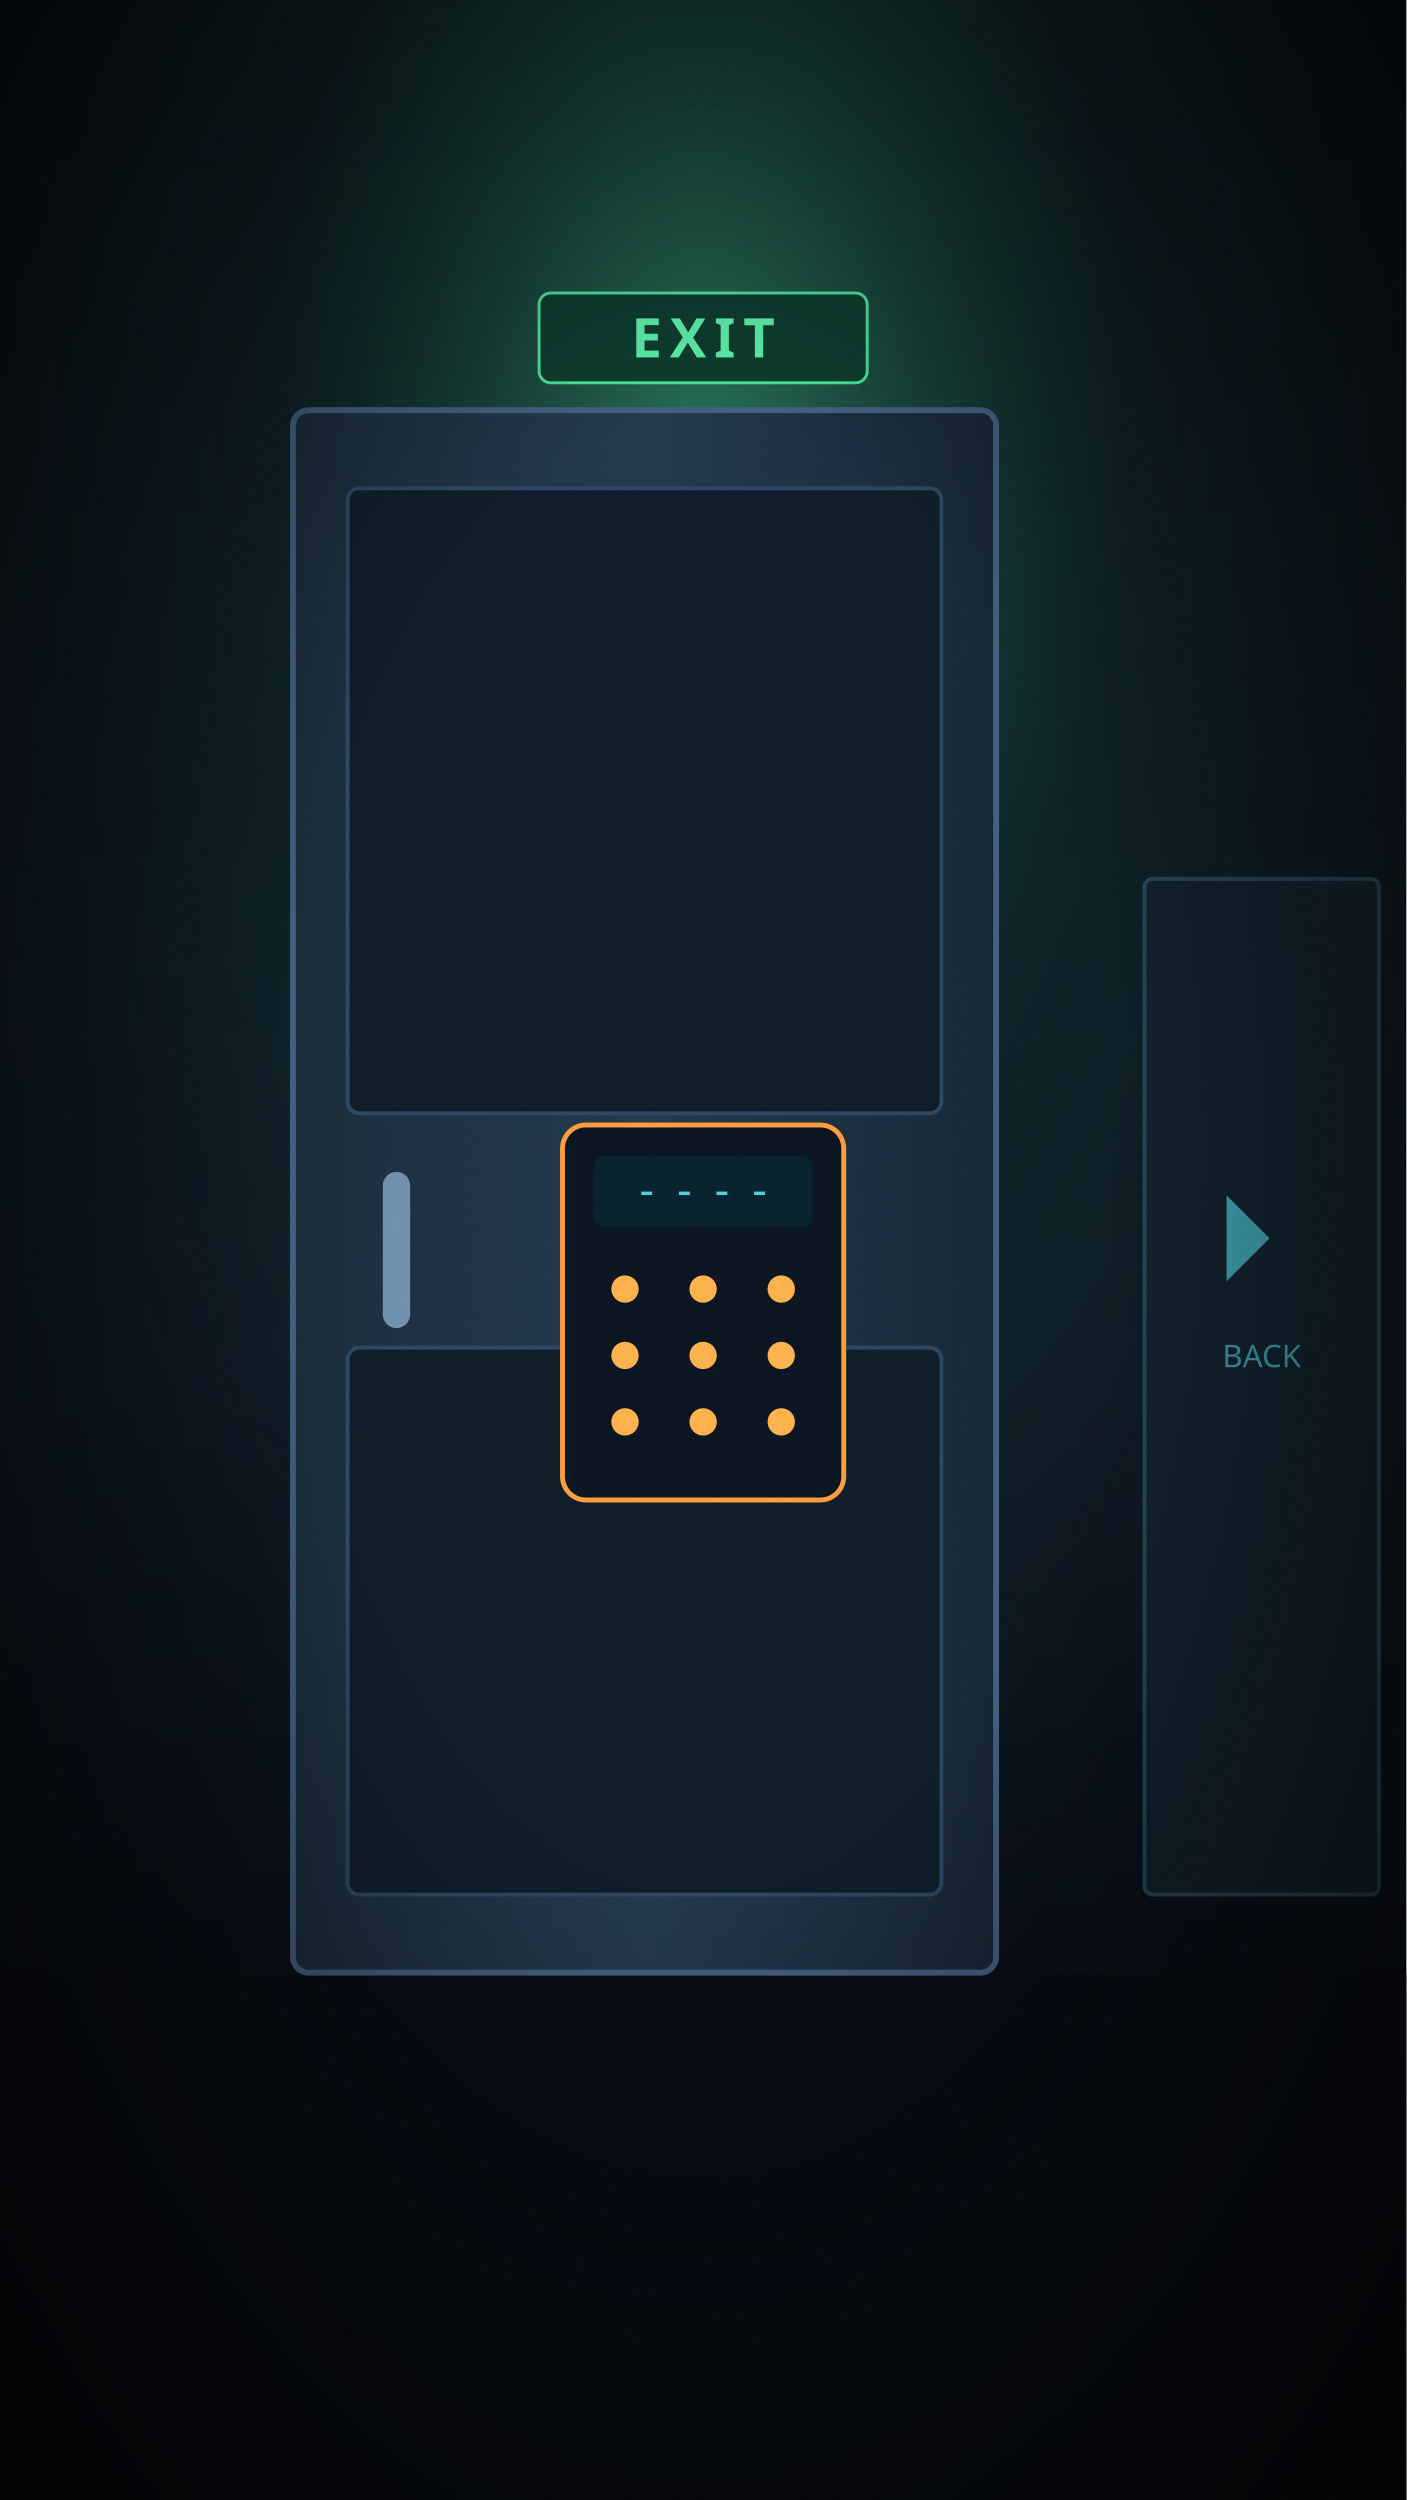
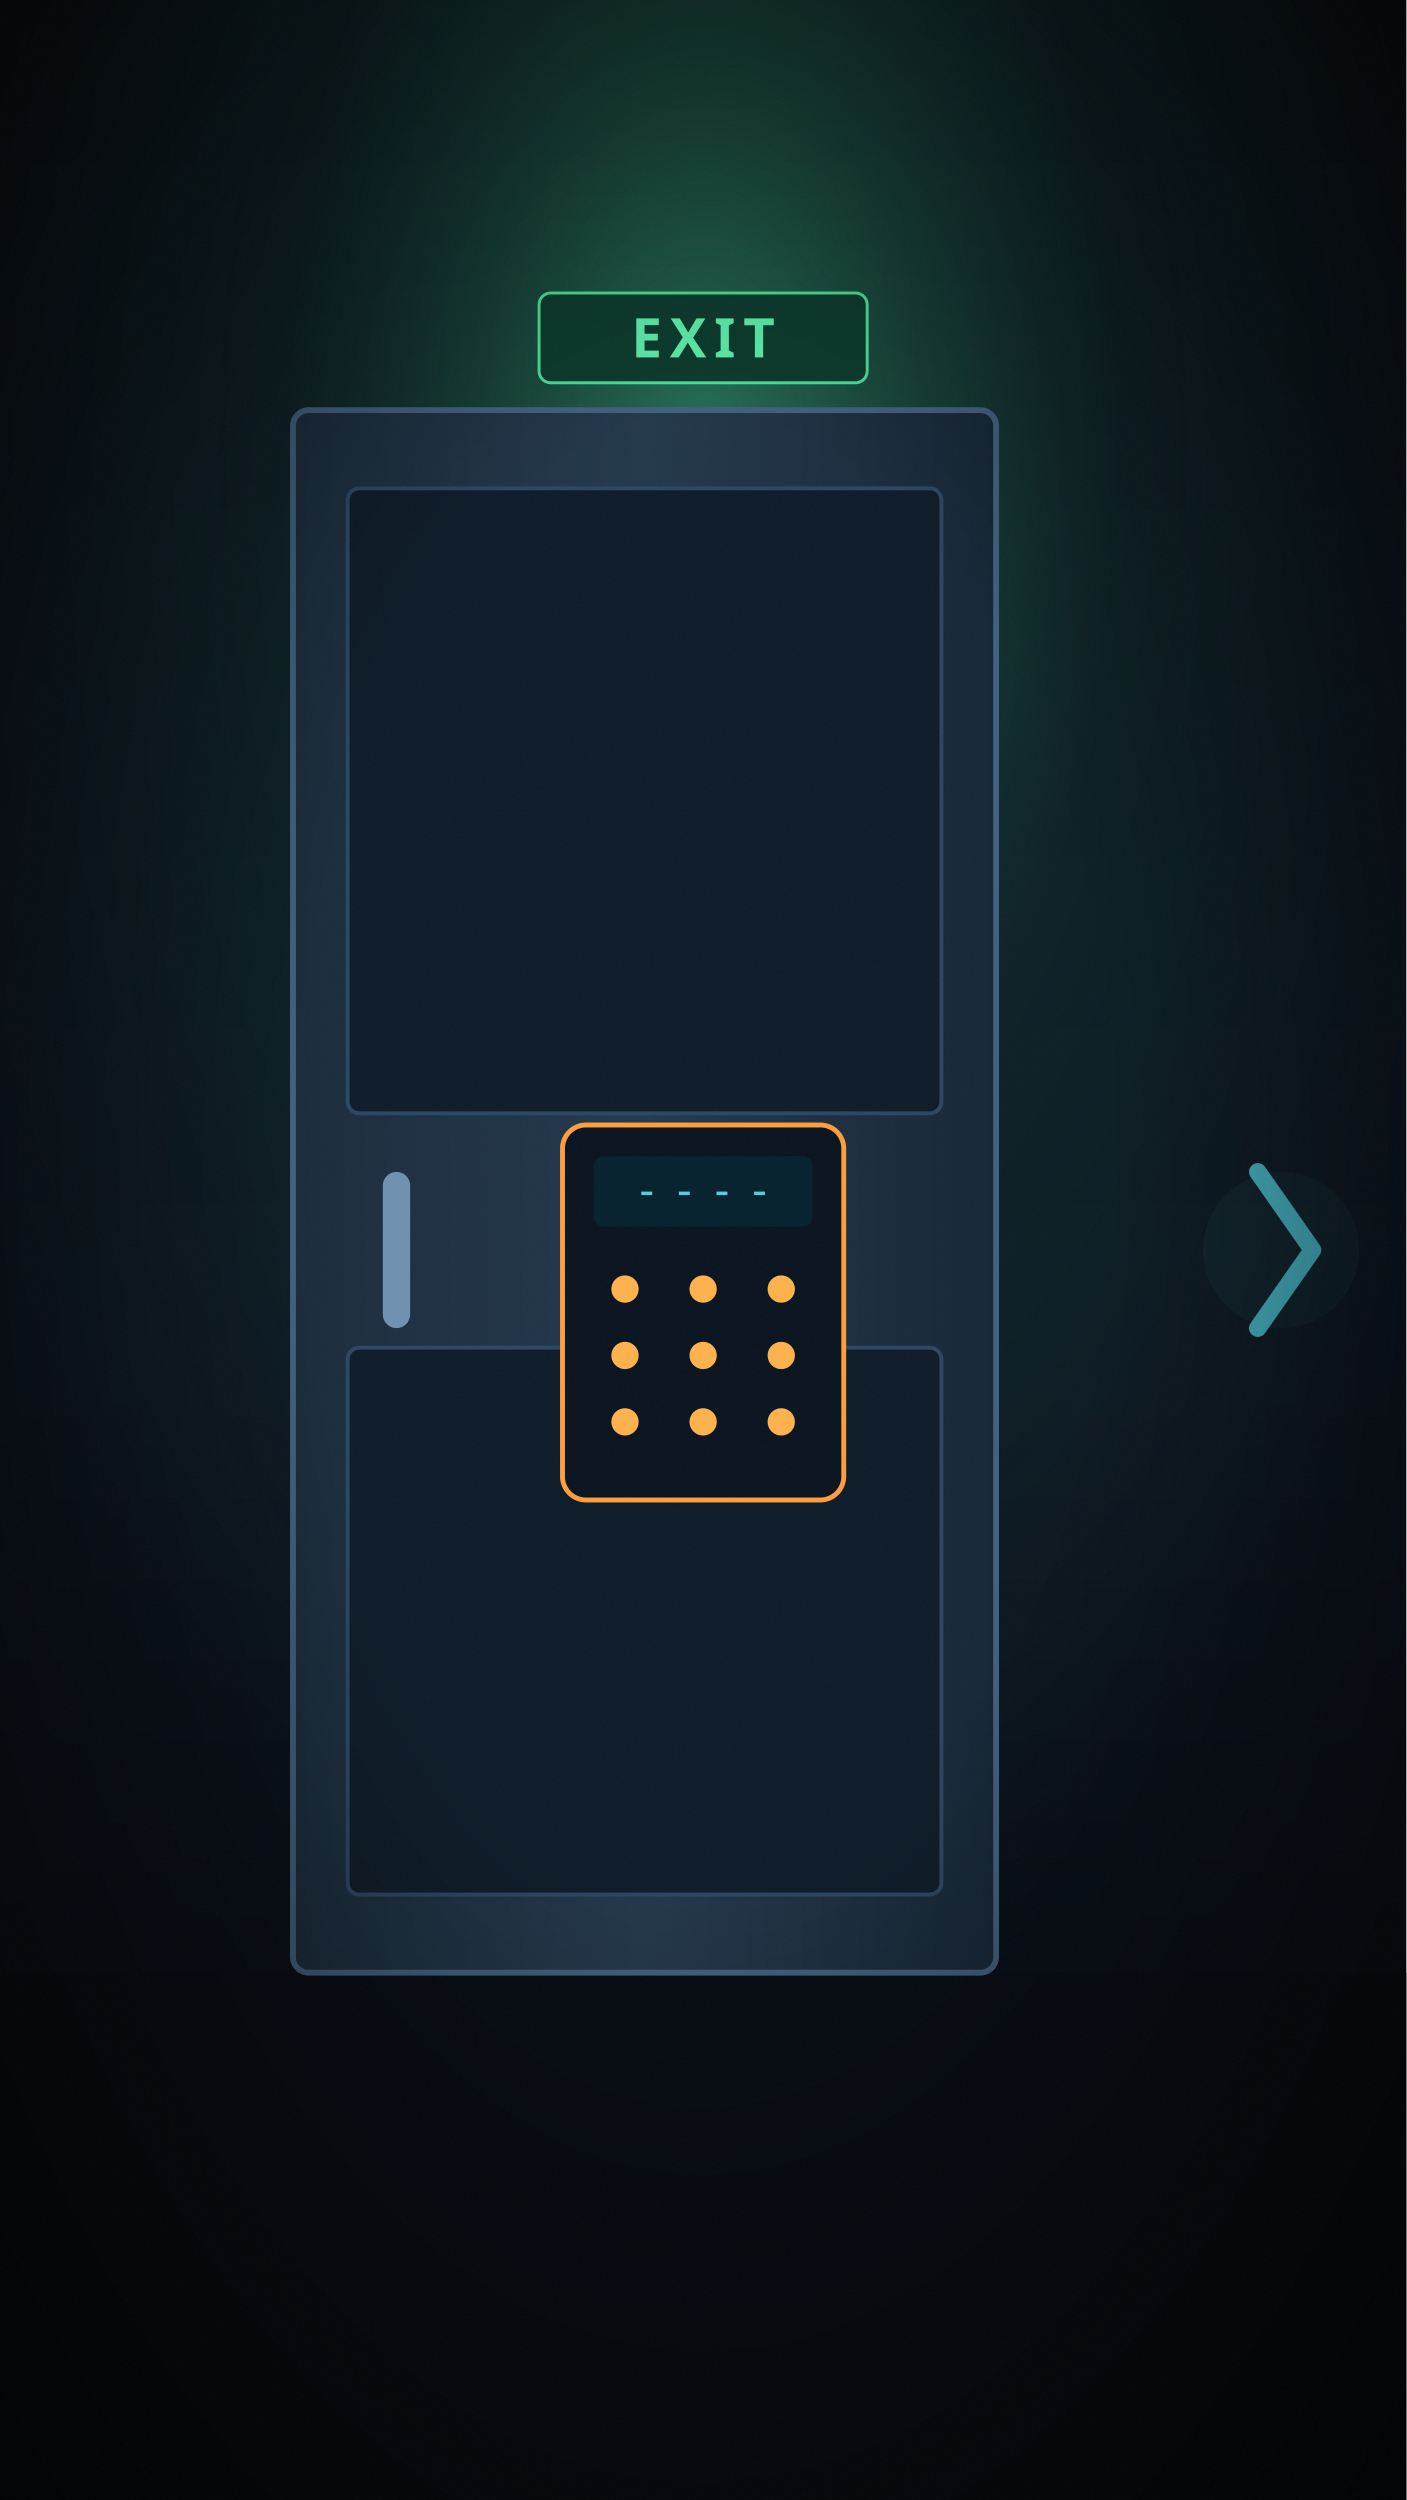
<svg xmlns="http://www.w3.org/2000/svg" viewBox="0 0 720 1280" preserveAspectRatio="xMidYMid slice">
  <defs>
    <linearGradient id="room" x1="0" y1="0" x2="0" y2="1">
      <stop offset="0" stop-color="#0a111c" />
      <stop offset="0.55" stop-color="#0c1521" />
      <stop offset="1" stop-color="#04070d" />
    </linearGradient>
    <radialGradient id="green" cx="0.5" cy="0.18" r="0.6">
      <stop offset="0" stop-color="#48e39a" stop-opacity="0.45" />
      <stop offset="0.5" stop-color="#1f9d6b" stop-opacity="0.1" />
      <stop offset="1" stop-color="#1f9d6b" stop-opacity="0" />
    </radialGradient>
    <radialGradient id="vig" cx="0.5" cy="0.46" r="0.72">
      <stop offset="0.4" stop-color="#000" stop-opacity="0" />
      <stop offset="1" stop-color="#000" stop-opacity="0.82" />
    </radialGradient>
    <linearGradient id="door" x1="0" y1="0" x2="1" y2="0">
      <stop offset="0" stop-color="#1a2c3c" />
      <stop offset="0.5" stop-color="#24394d" />
      <stop offset="1" stop-color="#162636" />
    </linearGradient>
    <filter id="grain">
      <feTurbulence type="fractalNoise" baseFrequency="0.9" numOctaves="2" stitchTiles="stitch" />
      <feColorMatrix type="saturate" values="0" />
      <feComponentTransfer>
        <feFuncA type="linear" slope="0.05" />
      </feComponentTransfer>
    </filter>
  </defs>
  <rect width="720" height="1280" fill="url(#room)" />
  <rect width="720" height="1280" fill="url(#green)" />
  <polygon points="0,1010 720,1010 720,1280 0,1280" fill="#070c14" />
-   <rect x="586" y="450" width="120" height="520" rx="4" fill="#10202c" stroke="#26485a" stroke-width="2" />
-   <polygon points="628,612 650,634 628,656" fill="#4fd0e0" opacity="0.75" />
-   <text x="646" y="700" font-family="Chakra Petch, sans-serif" font-size="16" fill="#4fd0e0" opacity="0.7" text-anchor="middle">BACK</text>
+   <g stroke="#4fd0e0" stroke-width="9" stroke-linecap="round" stroke-linejoin="round" fill="none" opacity="0.85">
+     <circle cx="656" cy="640" r="40" fill="#4fd0e0" opacity="0.06" stroke="none" />
+     <polyline points="644,600 672,640 644,680" />
+   </g>
  <rect x="150" y="210" width="360" height="800" rx="8" fill="url(#door)" stroke="#42607f" stroke-width="3" />
  <rect x="178" y="250" width="304" height="320" rx="6" fill="#0e1c29" stroke="#2c4763" stroke-width="2" />
  <rect x="178" y="690" width="304" height="280" rx="6" fill="#0e1c29" stroke="#2c4763" stroke-width="2" />
  <rect x="276" y="150" width="168" height="46" rx="6" fill="#0c3b2e" stroke="#48e39a" stroke-width="1.5" />
  <text x="360" y="183" font-family="Chakra Petch, sans-serif" font-size="28" font-weight="700" fill="#5cf0aa" text-anchor="middle" letter-spacing="4">EXIT</text>
  <rect x="196" y="600" width="14" height="80" rx="7" fill="#6f90b0" />
  <rect x="288" y="576" width="144" height="192" rx="12" fill="#091420" stroke="#ff9d3c" stroke-width="2.5" />
  <rect x="304" y="592" width="112" height="36" rx="5" fill="#06222e" />
  <text x="360" y="617" font-family="Chakra Petch, monospace" font-size="22" fill="#4fd0e0" text-anchor="middle" letter-spacing="6">----</text>
  <g fill="#ffb24d">
    <circle cx="320" cy="660" r="7" />
    <circle cx="360" cy="660" r="7" />
    <circle cx="400" cy="660" r="7" />
    <circle cx="320" cy="694" r="7" />
    <circle cx="360" cy="694" r="7" />
    <circle cx="400" cy="694" r="7" />
    <circle cx="320" cy="728" r="7" />
    <circle cx="360" cy="728" r="7" />
    <circle cx="400" cy="728" r="7" />
  </g>
  <rect width="720" height="1280" fill="url(#vig)" />
  <rect width="720" height="1280" filter="url(#grain)" opacity="0.5" />
</svg>
